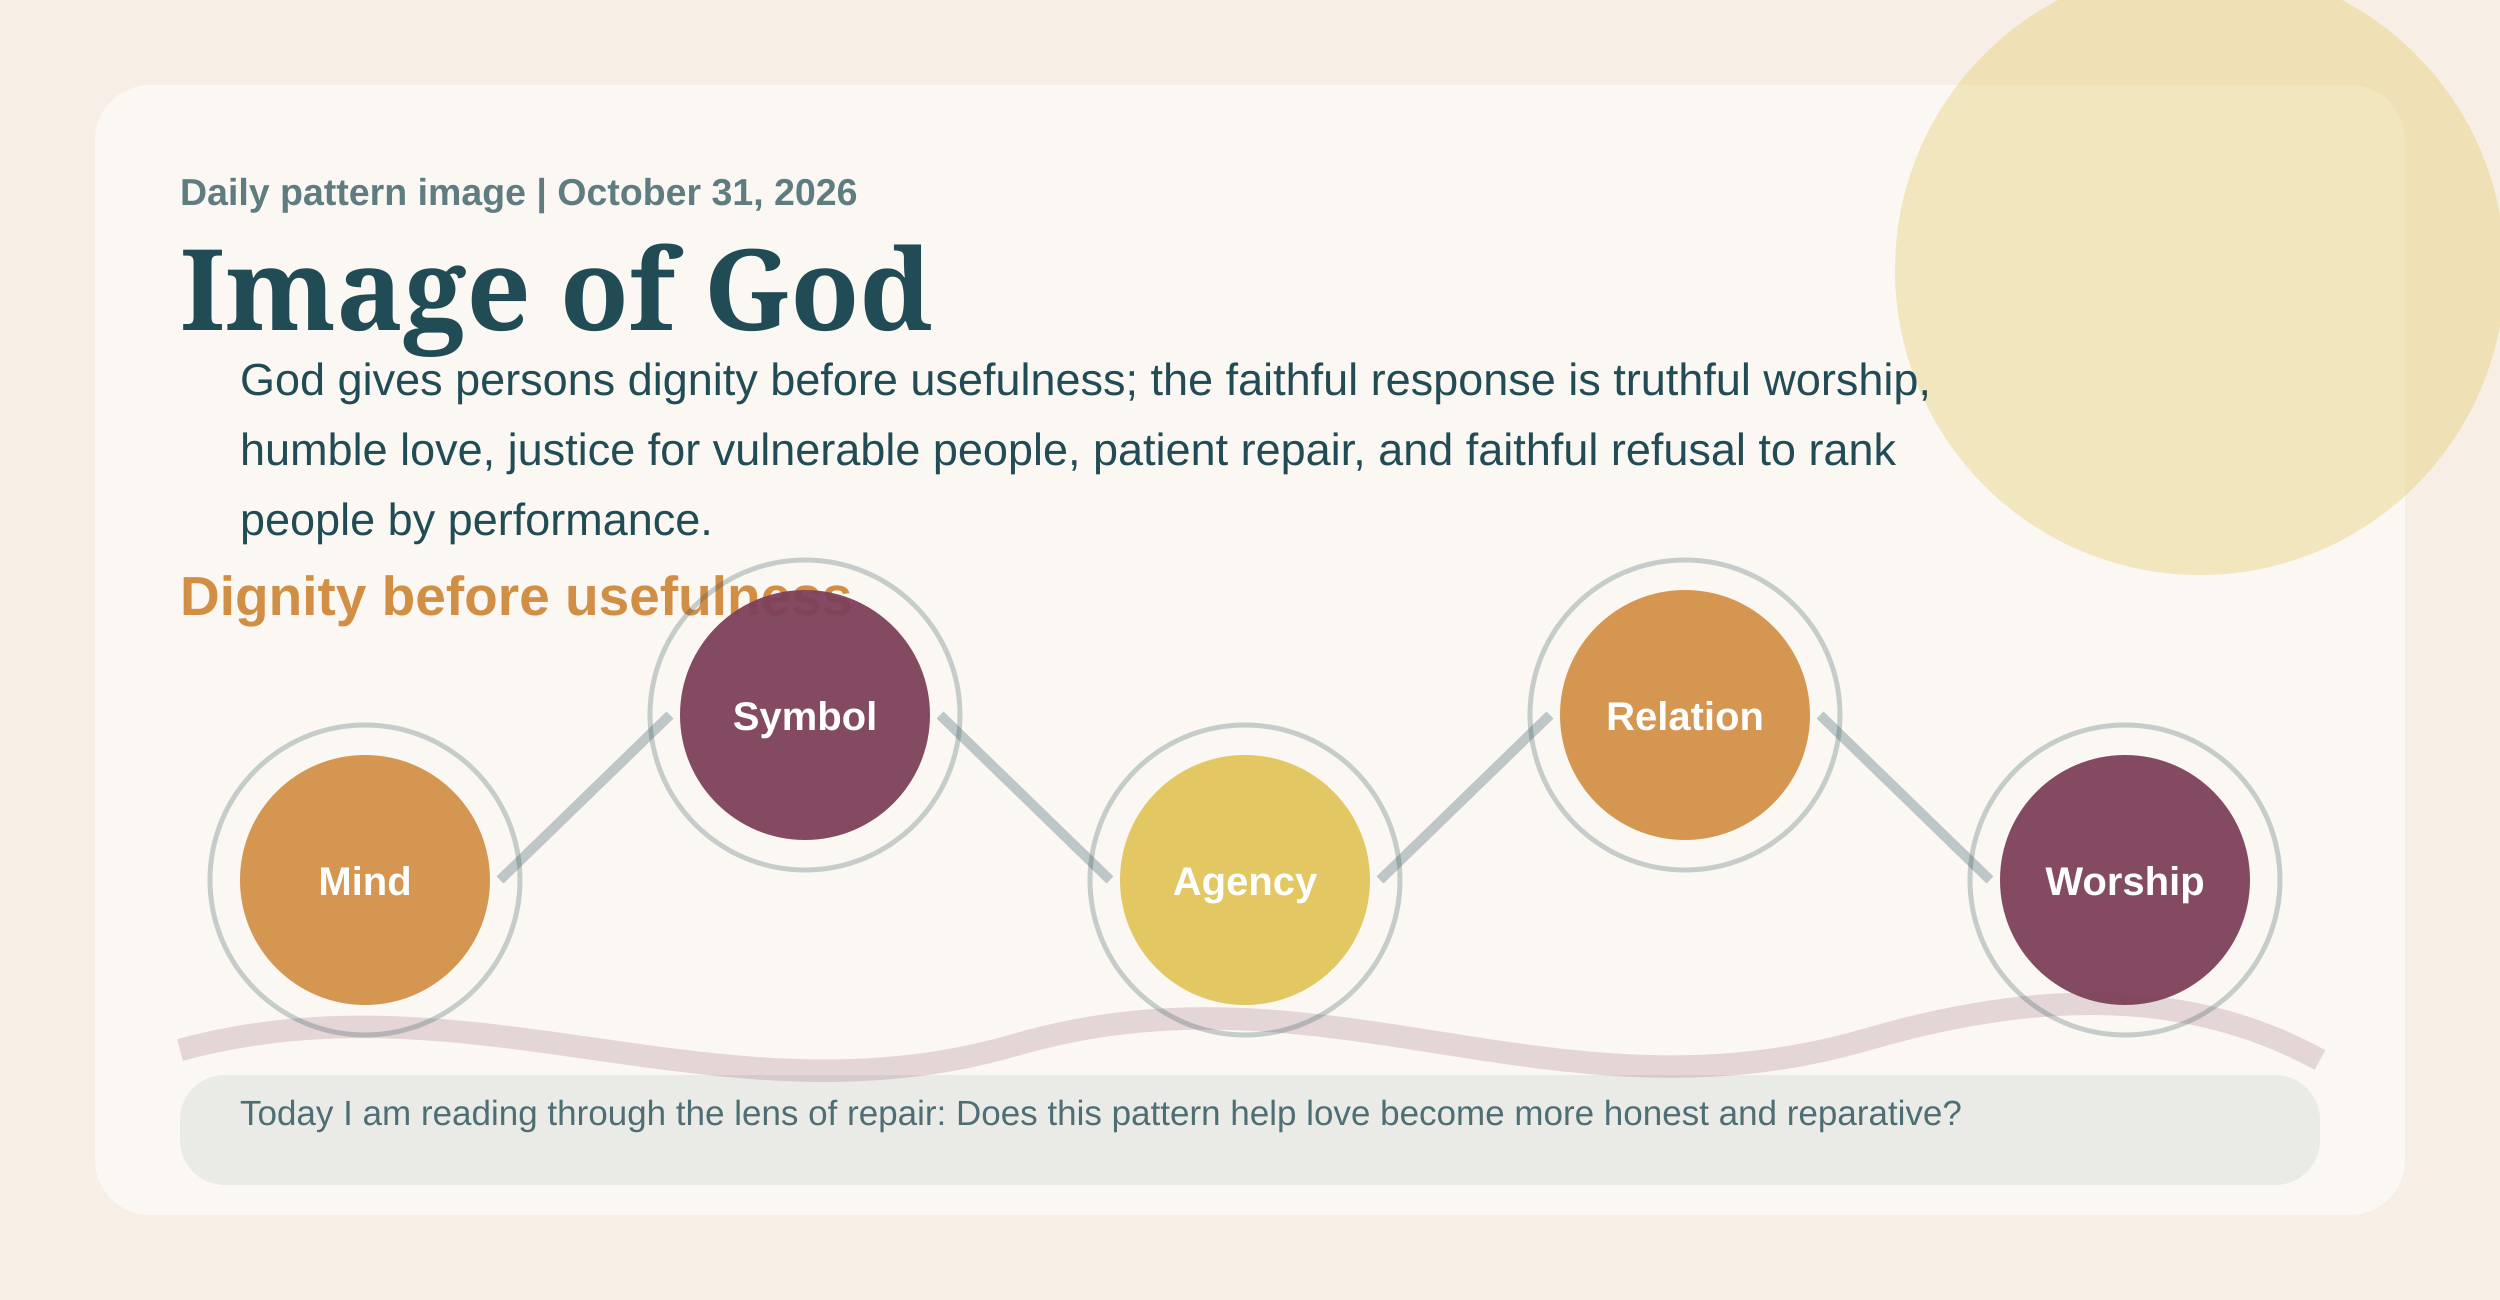
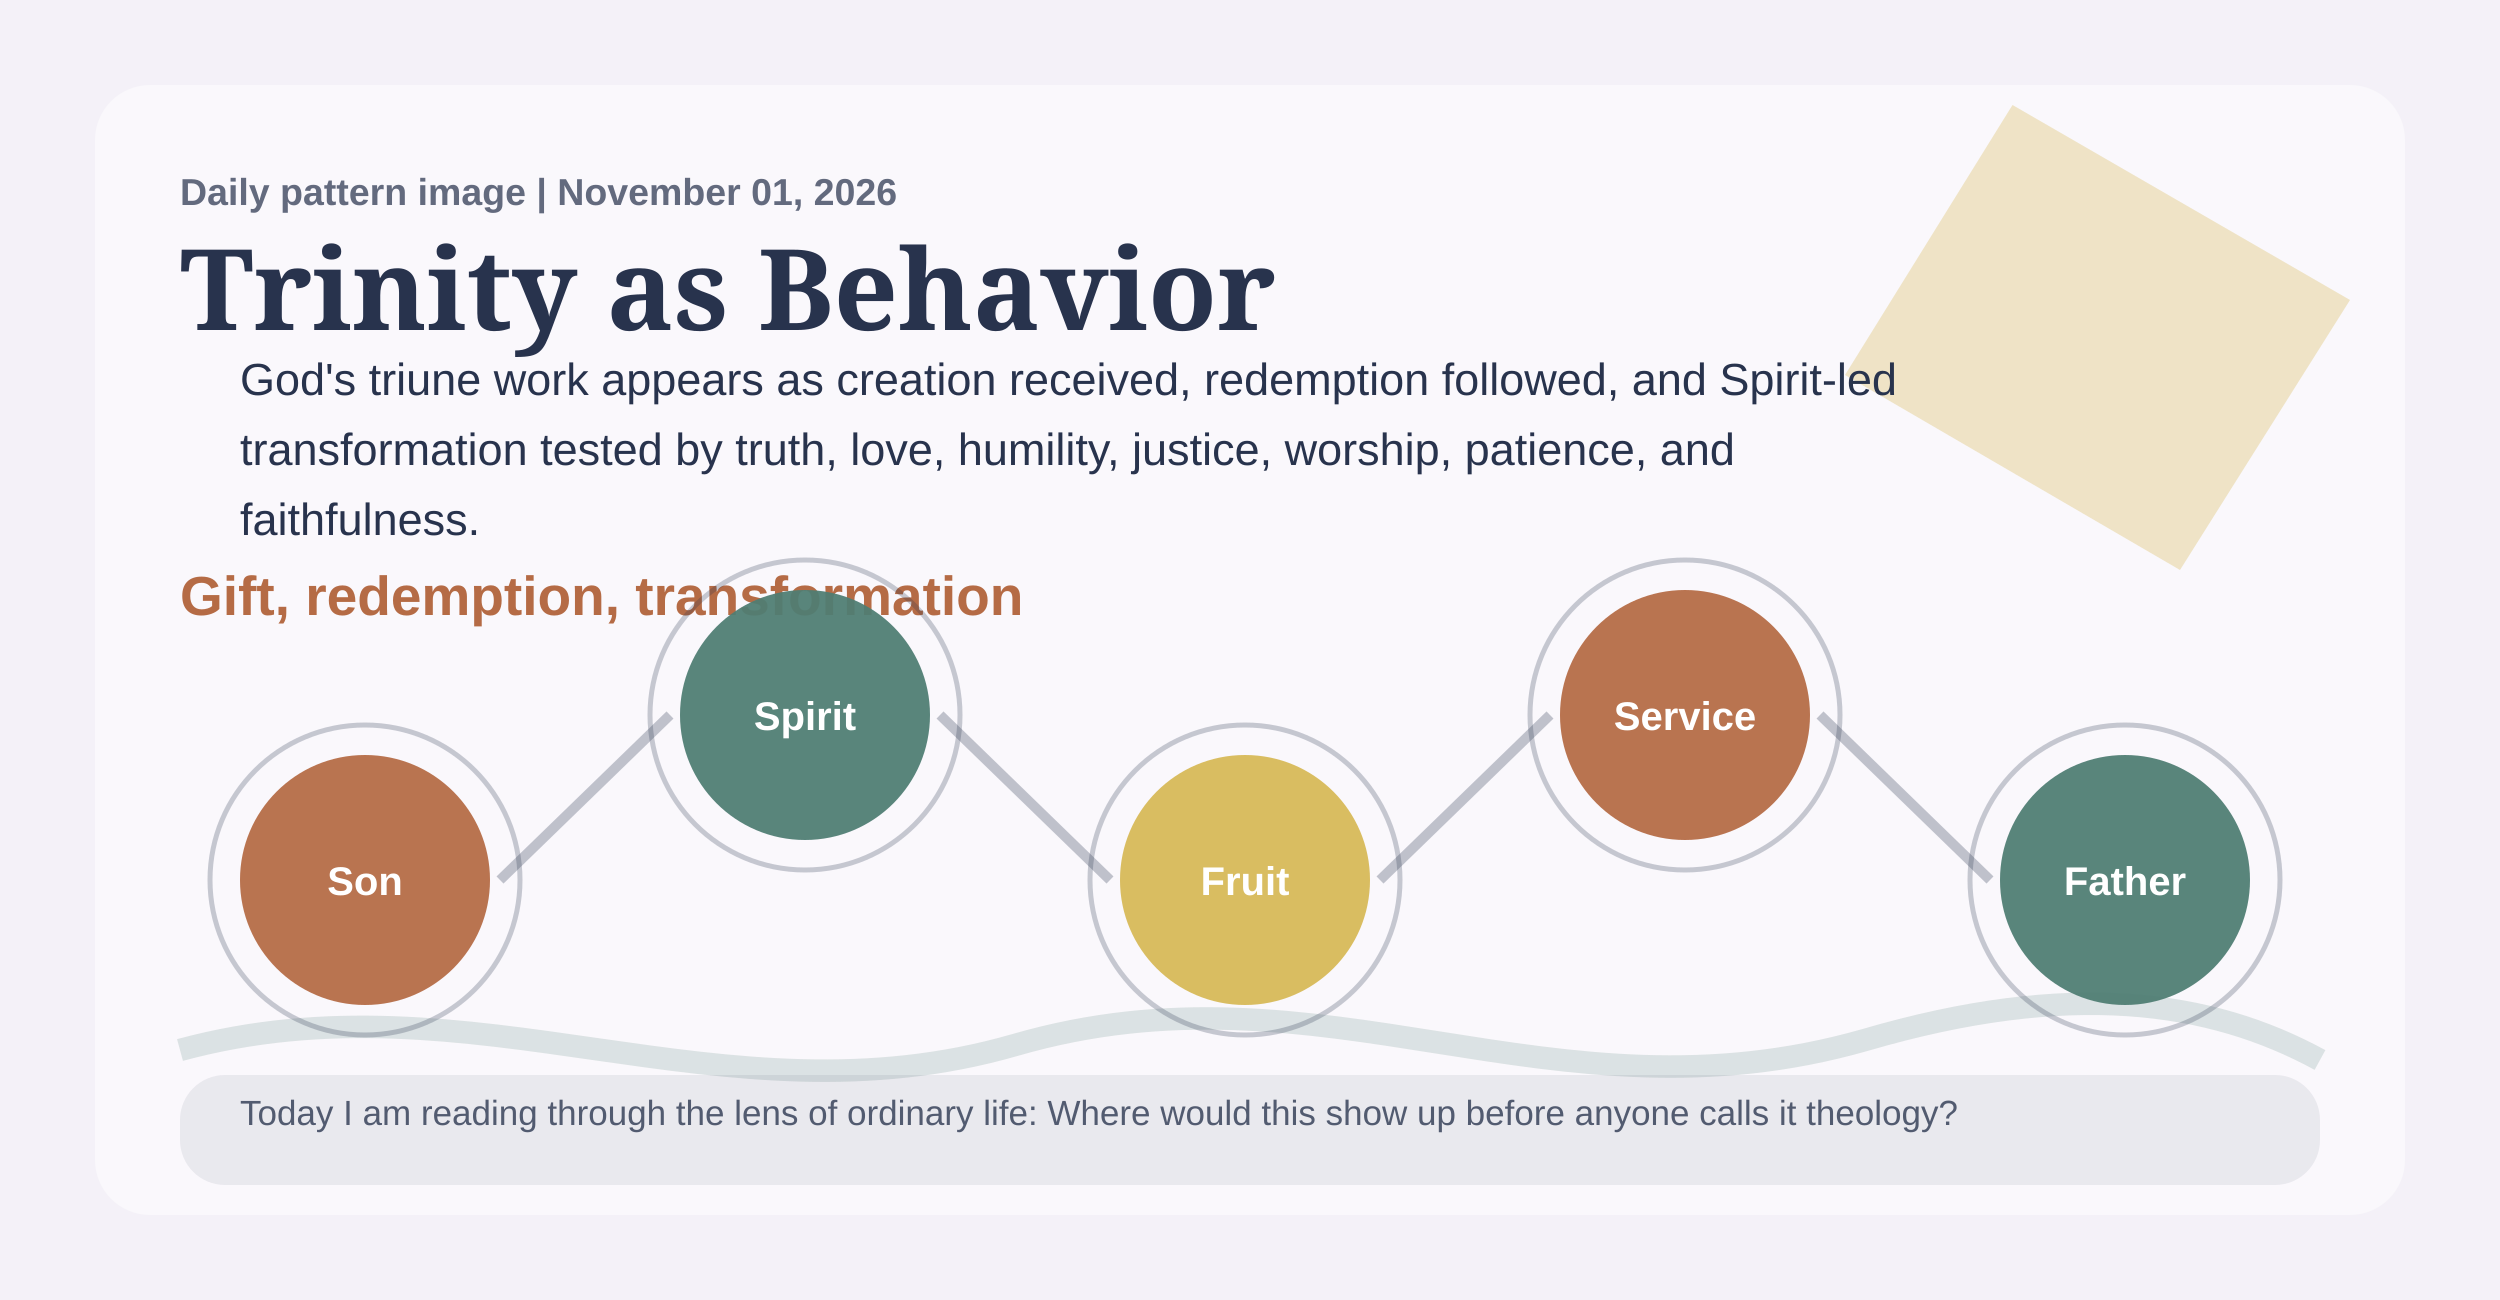
<svg xmlns="http://www.w3.org/2000/svg" width="1000" height="520" viewBox="0 0 1000 520" role="img" aria-labelledby="title desc">
  <style>
-     .eyebrow { font: 700 15px Arial, sans-serif; letter-spacing: 0; fill: #224c55; opacity: 0.72; }
-     .title { font: 700 45px Georgia, serif; letter-spacing: 0; fill: #224c55; }
-     .subtitle { font: 700 22px Arial, sans-serif; letter-spacing: 0; fill: #d18f46; }
-     .body { font: 18px Arial, sans-serif; letter-spacing: 0; fill: #224c55; }
-     .small { font: 14px Arial, sans-serif; letter-spacing: 0; fill: #224c55; opacity: 0.78; }
+     .eyebrow { font: 700 15px Arial, sans-serif; letter-spacing: 0; fill: #28334d; opacity: 0.72; }
+     .title { font: 700 45px Georgia, serif; letter-spacing: 0; fill: #28334d; }
+     .subtitle { font: 700 22px Arial, sans-serif; letter-spacing: 0; fill: #b56b45; }
+     .body { font: 18px Arial, sans-serif; letter-spacing: 0; fill: #28334d; }
+     .small { font: 14px Arial, sans-serif; letter-spacing: 0; fill: #28334d; opacity: 0.78; }
    .node { font: 700 16px Arial, sans-serif; letter-spacing: 0; fill: #ffffff; }
  </style>
-   <rect width="1000" height="520" fill="#f7efe5" />
+   <rect width="1000" height="520" fill="#f4f1f8" />
  <rect x="38" y="34" width="924" height="452" rx="22" fill="#ffffff" opacity="0.50" />
-   <circle cx="880" cy="108" r="122" fill="#e0c35a" opacity="0.34" />
-   <path d="M72 420 C190 388 288 452 406 418 C530 382 620 452 746 416 C828 392 884 400 928 424" fill="none" stroke="#7c3f58" stroke-width="9" opacity="0.18" />
-   <text x="72" y="82" class="eyebrow">Daily pattern image | October 31, 2026</text>
-   <text x="72" y="132" class="title">Image of God</text>
-   <text x="72" y="246" class="subtitle">Dignity before usefulness</text>
-   <text x="96" y="158" class="body">God gives persons dignity before usefulness; the faithful response is truthful worship,</text>
-   <text x="96" y="186" class="body">humble love, justice for vulnerable people, patient repair, and faithful refusal to rank</text>
-   <text x="96" y="214" class="body">people by performance.</text>
-   <line x1="200" y1="352" x2="268" y2="286" stroke="#224c55" stroke-width="4" opacity="0.28" />
-   <line x1="376" y1="286" x2="444" y2="352" stroke="#224c55" stroke-width="4" opacity="0.28" />
-   <line x1="552" y1="352" x2="620" y2="286" stroke="#224c55" stroke-width="4" opacity="0.28" />
-   <line x1="728" y1="286" x2="796" y2="352" stroke="#224c55" stroke-width="4" opacity="0.28" />
-   <circle cx="146" cy="352" r="50" fill="#d18f46" opacity="0.94" />
-   <circle cx="146" cy="352" r="62" fill="none" stroke="#224c55" stroke-width="2" opacity="0.25" />
-   <text x="146" y="358" text-anchor="middle" class="node">Mind</text>
-   <circle cx="322" cy="286" r="50" fill="#7c3f58" opacity="0.94" />
-   <circle cx="322" cy="286" r="62" fill="none" stroke="#224c55" stroke-width="2" opacity="0.25" />
-   <text x="322" y="292" text-anchor="middle" class="node">Symbol</text>
-   <circle cx="498" cy="352" r="50" fill="#e0c35a" opacity="0.94" />
-   <circle cx="498" cy="352" r="62" fill="none" stroke="#224c55" stroke-width="2" opacity="0.25" />
-   <text x="498" y="358" text-anchor="middle" class="node">Agency</text>
-   <circle cx="674" cy="286" r="50" fill="#d18f46" opacity="0.94" />
-   <circle cx="674" cy="286" r="62" fill="none" stroke="#224c55" stroke-width="2" opacity="0.25" />
-   <text x="674" y="292" text-anchor="middle" class="node">Relation</text>
-   <circle cx="850" cy="352" r="50" fill="#7c3f58" opacity="0.94" />
-   <circle cx="850" cy="352" r="62" fill="none" stroke="#224c55" stroke-width="2" opacity="0.25" />
-   <text x="850" y="358" text-anchor="middle" class="node">Worship</text>
-   <rect x="72" y="430" width="856" height="44" rx="18" fill="#224c55" opacity="0.08" />
-   <text x="96" y="450" class="small">Today I am reading through the lens of repair: Does this pattern help love become more honest and reparative?</text>
+   <path d="M805 42 L940 120 L872 228 L738 150 Z" fill="#d7b957" opacity="0.33" />
+   <path d="M72 420 C190 388 288 452 406 418 C530 382 620 452 746 416 C828 392 884 400 928 424" fill="none" stroke="#4f7d73" stroke-width="9" opacity="0.18" />
+   <text x="72" y="82" class="eyebrow">Daily pattern image | November 01, 2026</text>
+   <text x="72" y="132" class="title">Trinity as Behavior</text>
+   <text x="72" y="246" class="subtitle">Gift, redemption, transformation</text>
+   <text x="96" y="158" class="body">God's triune work appears as creation received, redemption followed, and Spirit-led</text>
+   <text x="96" y="186" class="body">transformation tested by truth, love, humility, justice, worship, patience, and</text>
+   <text x="96" y="214" class="body">faithfulness.</text>
+   <line x1="200" y1="352" x2="268" y2="286" stroke="#28334d" stroke-width="4" opacity="0.28" />
+   <line x1="376" y1="286" x2="444" y2="352" stroke="#28334d" stroke-width="4" opacity="0.28" />
+   <line x1="552" y1="352" x2="620" y2="286" stroke="#28334d" stroke-width="4" opacity="0.28" />
+   <line x1="728" y1="286" x2="796" y2="352" stroke="#28334d" stroke-width="4" opacity="0.28" />
+   <circle cx="146" cy="352" r="50" fill="#b56b45" opacity="0.94" />
+   <circle cx="146" cy="352" r="62" fill="none" stroke="#28334d" stroke-width="2" opacity="0.25" />
+   <text x="146" y="358" text-anchor="middle" class="node">Son</text>
+   <circle cx="322" cy="286" r="50" fill="#4f7d73" opacity="0.94" />
+   <circle cx="322" cy="286" r="62" fill="none" stroke="#28334d" stroke-width="2" opacity="0.25" />
+   <text x="322" y="292" text-anchor="middle" class="node">Spirit</text>
+   <circle cx="498" cy="352" r="50" fill="#d7b957" opacity="0.94" />
+   <circle cx="498" cy="352" r="62" fill="none" stroke="#28334d" stroke-width="2" opacity="0.25" />
+   <text x="498" y="358" text-anchor="middle" class="node">Fruit</text>
+   <circle cx="674" cy="286" r="50" fill="#b56b45" opacity="0.94" />
+   <circle cx="674" cy="286" r="62" fill="none" stroke="#28334d" stroke-width="2" opacity="0.25" />
+   <text x="674" y="292" text-anchor="middle" class="node">Service</text>
+   <circle cx="850" cy="352" r="50" fill="#4f7d73" opacity="0.94" />
+   <circle cx="850" cy="352" r="62" fill="none" stroke="#28334d" stroke-width="2" opacity="0.25" />
+   <text x="850" y="358" text-anchor="middle" class="node">Father</text>
+   <rect x="72" y="430" width="856" height="44" rx="18" fill="#28334d" opacity="0.08" />
+   <text x="96" y="450" class="small">Today I am reading through the lens of ordinary life: Where would this show up before anyone calls it theology?</text>
</svg>
